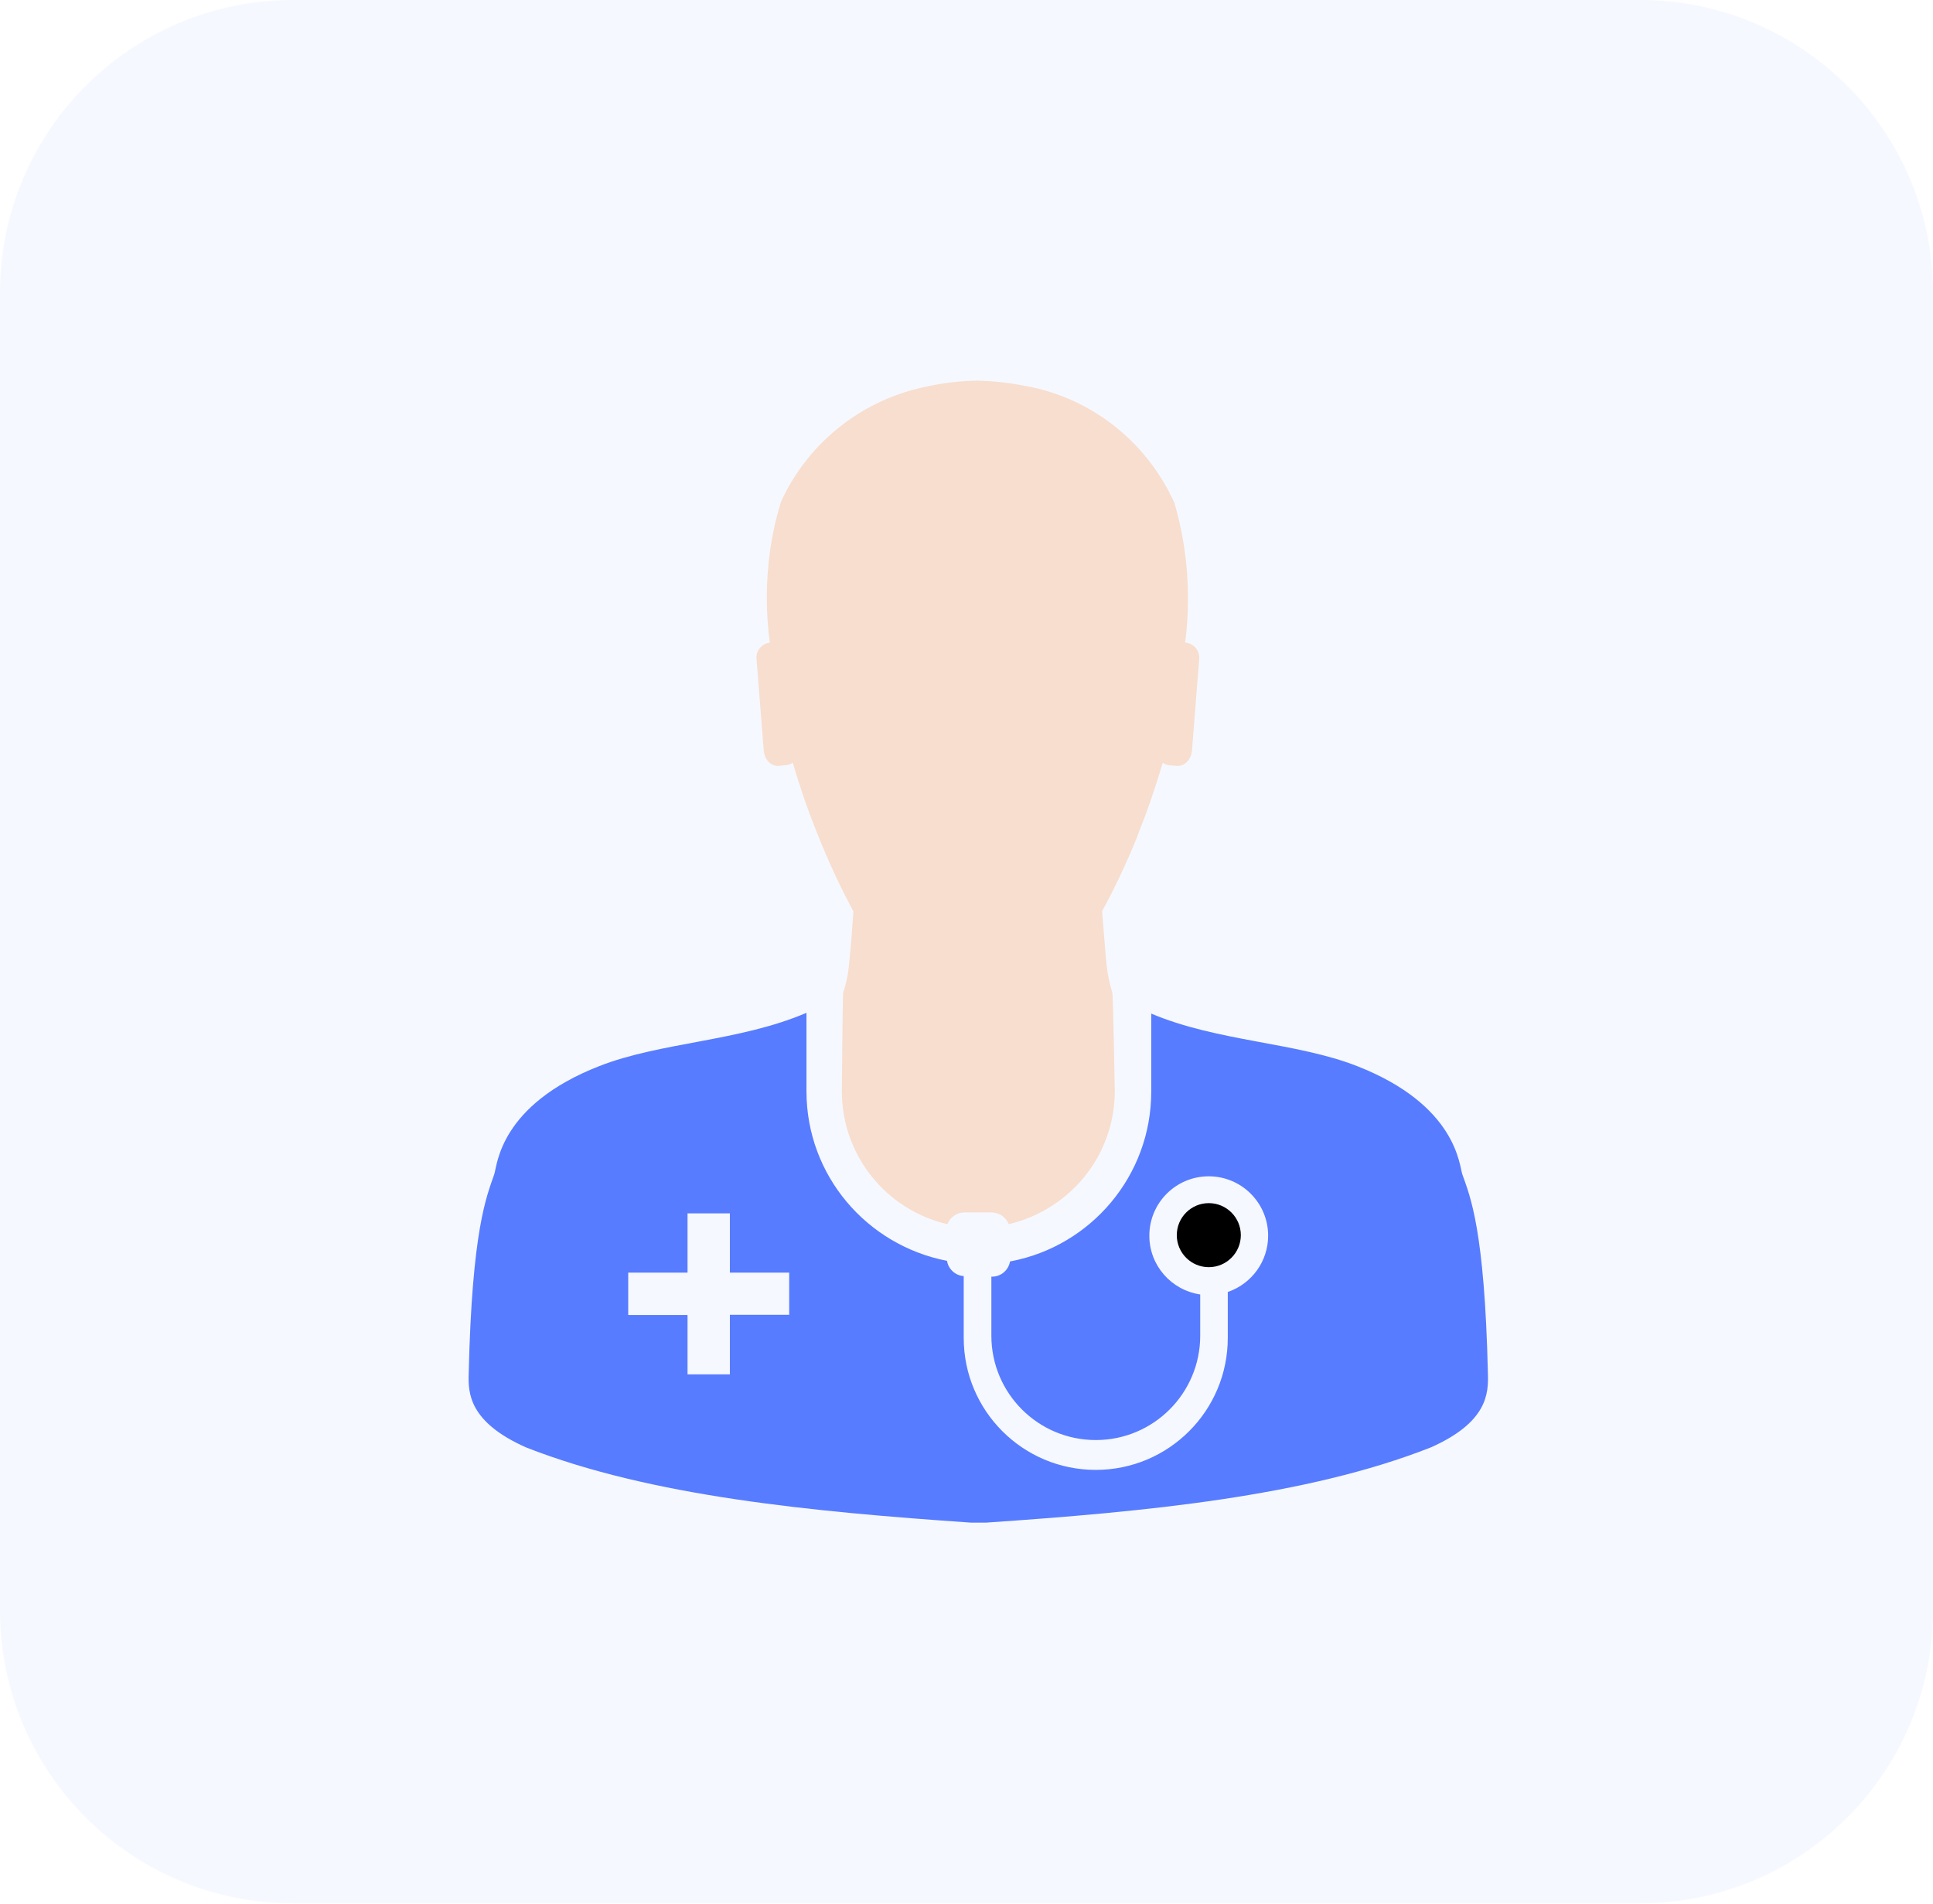
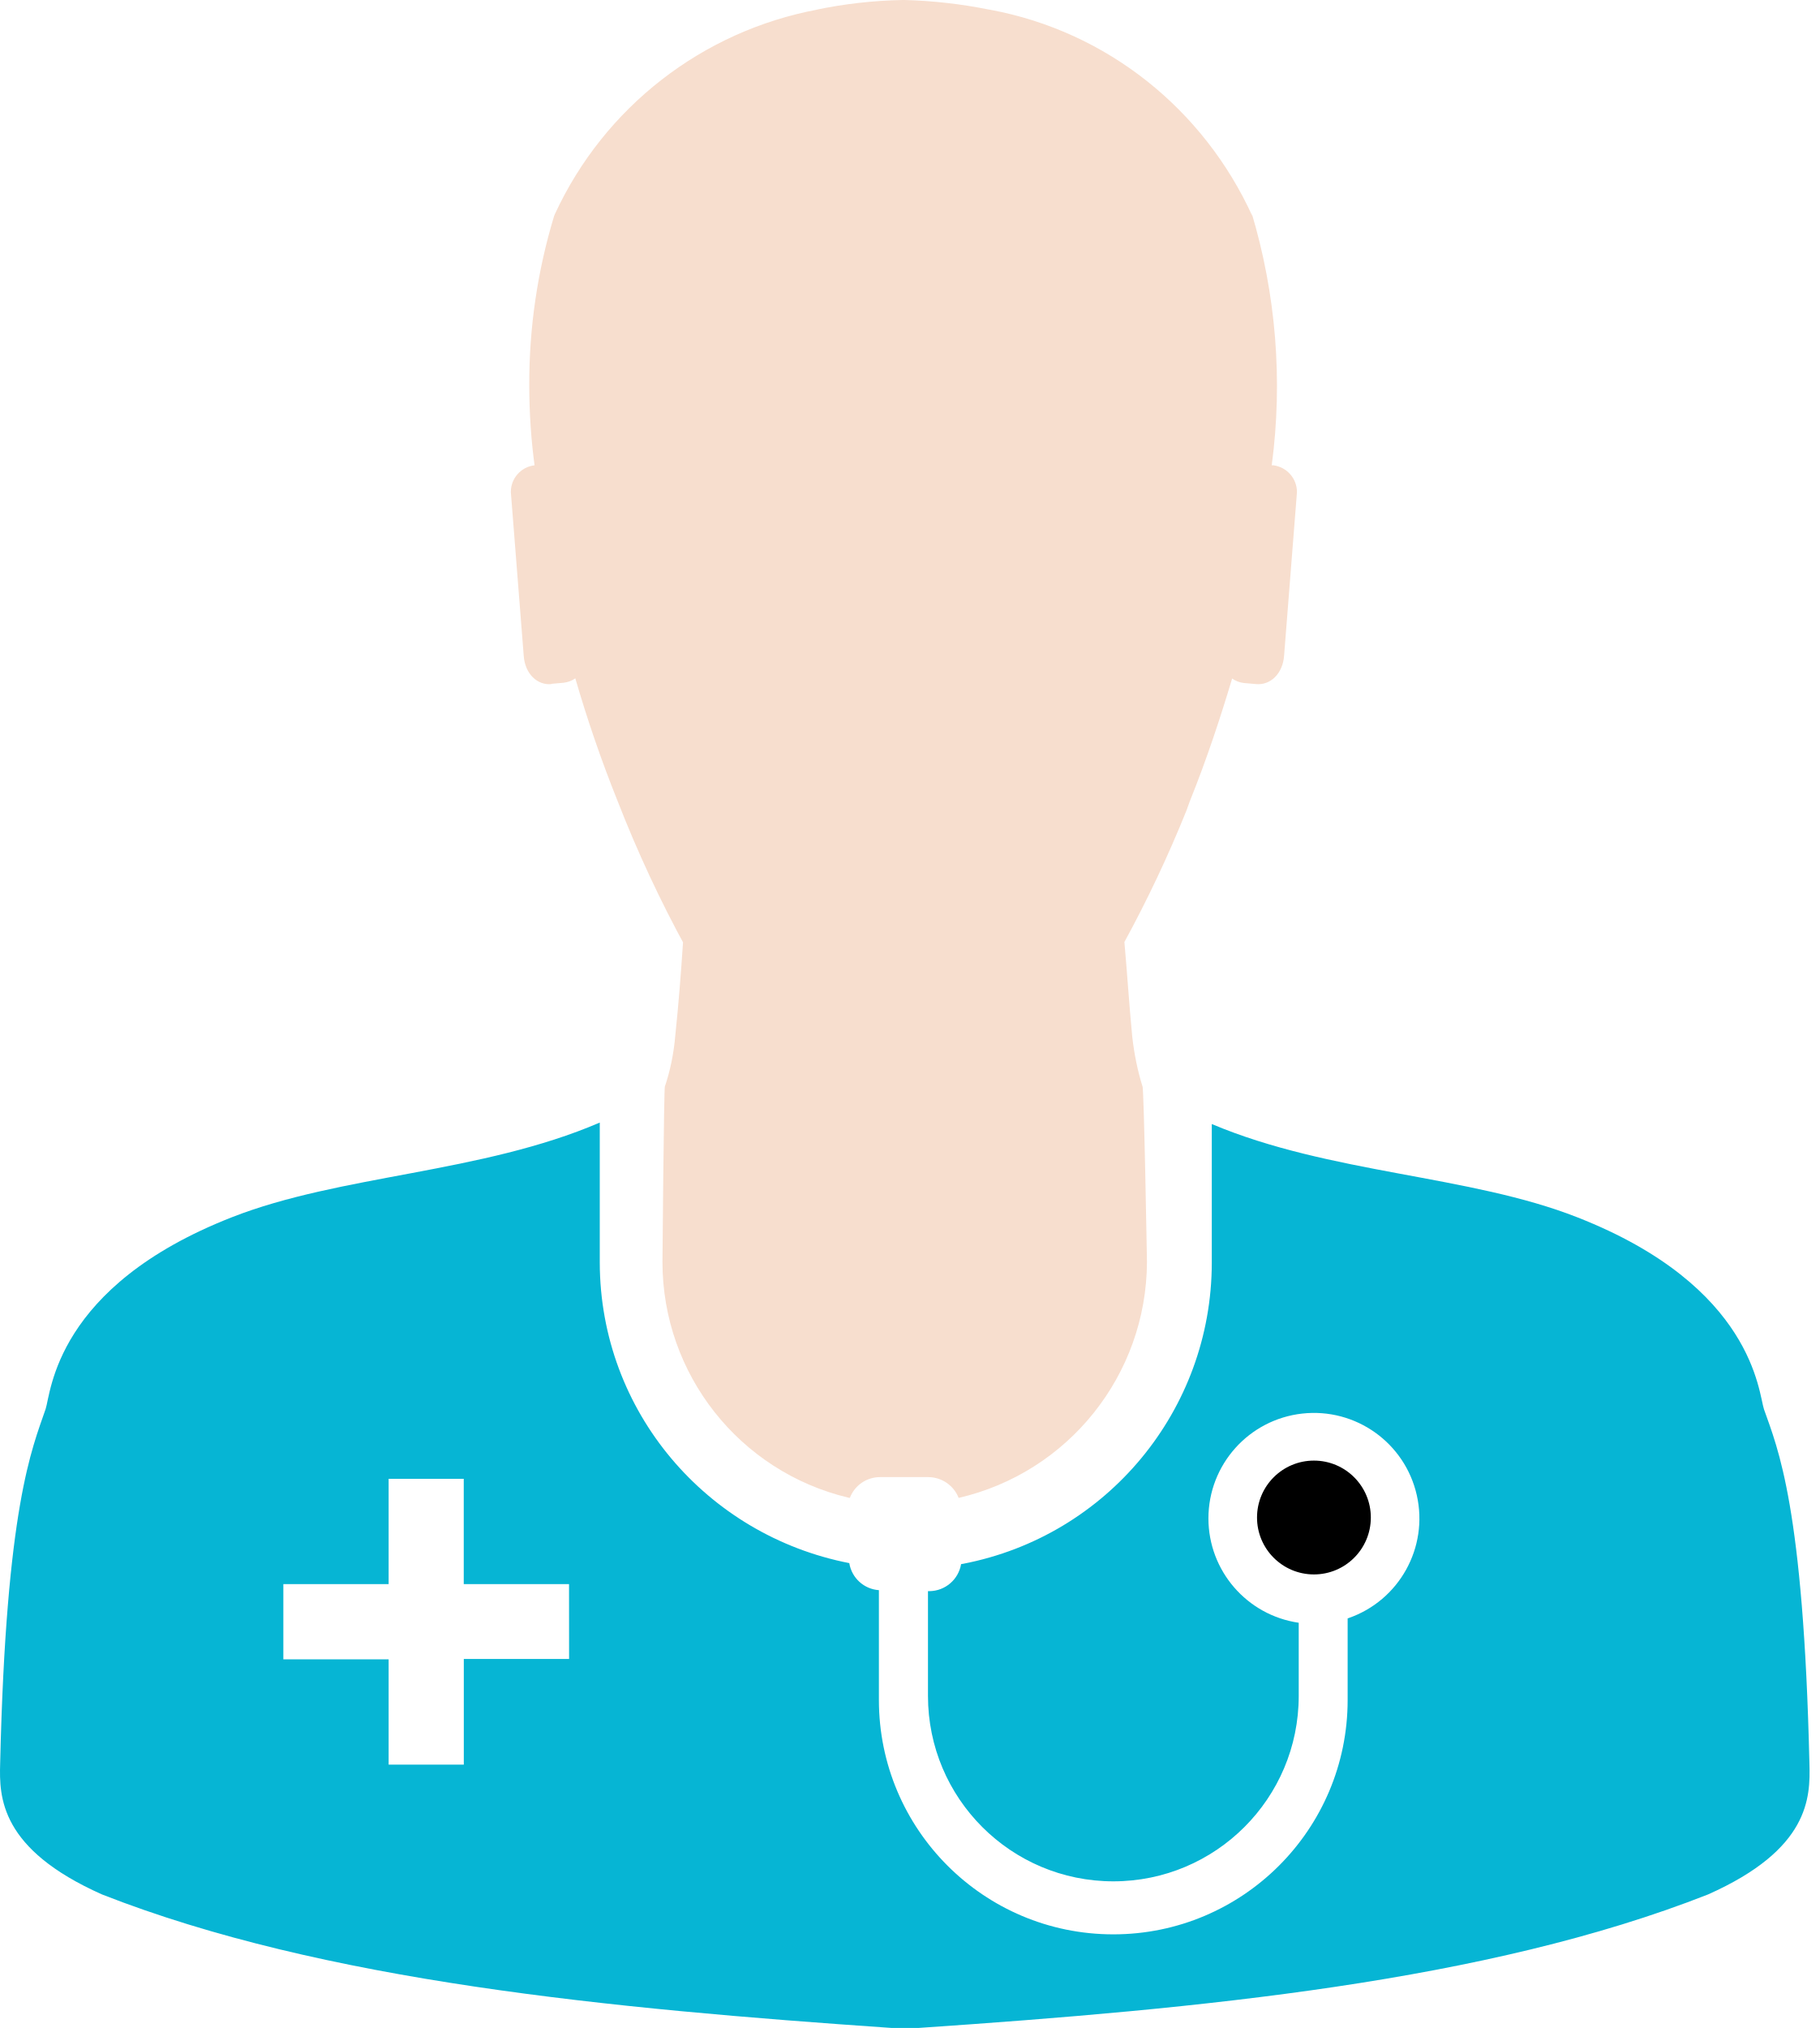
- <svg xmlns="http://www.w3.org/2000/svg" width="66" height="65" viewBox="0 0 66 65" fill="none">
-   <rect width="66" height="65" rx="10" fill="#F6F8FF" />
-   <path d="M26.613 26.15L26.84 26.13C26.927 26.121 27.005 26.09 27.07 26.044L27.068 26.046C27.286 26.797 27.552 27.587 27.885 28.414C28.313 29.496 28.734 30.385 29.205 31.243L29.14 31.113C29.101 31.704 29.054 32.312 28.992 32.9C28.963 33.263 28.891 33.601 28.782 33.919L28.791 33.89C28.771 33.898 28.744 37.27 28.744 37.27C28.745 39.469 30.268 41.31 32.315 41.799L32.348 41.806C32.441 41.57 32.665 41.406 32.928 41.406H33.861C34.122 41.409 34.347 41.572 34.439 41.801L34.441 41.806C36.526 41.315 38.055 39.474 38.063 37.273C38.063 37.273 38.006 33.914 37.977 33.892C37.888 33.607 37.816 33.273 37.779 32.928L37.777 32.904C37.72 32.312 37.683 31.719 37.629 31.116C38.031 30.391 38.452 29.504 38.822 28.589L38.884 28.417C39.217 27.59 39.475 26.802 39.701 26.049C39.765 26.095 39.843 26.125 39.927 26.135H39.929L40.158 26.155C40.434 26.184 40.678 25.956 40.701 25.604L40.948 22.466C40.948 22.464 40.948 22.463 40.948 22.463C40.948 22.198 40.749 21.98 40.494 21.948H40.491H40.463C40.527 21.491 40.562 20.964 40.562 20.43C40.562 19.263 40.39 18.135 40.07 17.074L40.091 17.157C39.154 15.1 37.294 13.606 35.055 13.188L35.013 13.182C34.532 13.083 33.971 13.016 33.399 13H33.385H33.365C32.782 13.011 32.221 13.076 31.678 13.192L31.737 13.182C29.459 13.611 27.603 15.104 26.676 17.113L26.659 17.157C26.356 18.132 26.182 19.253 26.182 20.413C26.182 20.955 26.22 21.488 26.293 22.008L26.286 21.948C26.028 21.977 25.828 22.193 25.828 22.456V22.468L26.075 25.605C26.098 25.966 26.345 26.184 26.611 26.155L26.613 26.15Z" fill="#F7DECE" />
-   <path d="M50.803 46.917C50.69 41.977 50.196 40.859 49.929 40.102C49.824 39.798 49.737 37.744 46.344 36.411C44.264 35.592 41.58 35.576 39.308 34.615V37.287C39.303 40.16 37.246 42.551 34.524 43.072L34.486 43.079C34.436 43.374 34.182 43.596 33.879 43.599H33.849V45.614C33.849 47.583 35.445 49.179 37.415 49.179C39.384 49.179 40.98 47.583 40.98 45.614V44.207C39.992 44.059 39.243 43.217 39.243 42.2C39.243 41.08 40.151 40.172 41.271 40.172C42.391 40.172 43.299 41.08 43.299 42.2C43.299 43.087 42.728 43.841 41.935 44.117L41.921 44.122V45.614V45.69C41.921 48.18 39.903 50.198 37.413 50.198C34.923 50.198 32.905 48.18 32.905 45.69C32.905 45.663 32.905 45.637 32.905 45.609V45.612V43.579C32.616 43.56 32.382 43.342 32.336 43.062V43.059C29.59 42.525 27.542 40.142 27.536 37.281V34.588C25.254 35.568 22.553 35.587 20.462 36.408C17.059 37.739 16.981 39.788 16.877 40.097C16.617 40.857 16.117 41.971 16.003 46.914C15.983 47.564 16.003 48.56 17.963 49.431C22.23 51.105 27.728 51.625 33.147 51.999H33.667C39.098 51.628 44.588 51.11 48.852 49.431C50.803 48.565 50.821 47.574 50.803 46.917ZM26.946 44.902H24.921V46.935H23.475V44.909H21.45V43.462H23.475V41.438H24.921V43.462H26.946V44.902Z" fill="#577CFF" />
-   <path d="M42.367 42.183C42.367 41.579 41.878 41.088 41.273 41.088C40.669 41.088 40.18 41.577 40.18 42.182C40.18 42.786 40.669 43.275 41.273 43.275C41.876 43.275 42.365 42.786 42.367 42.183Z" fill="black" />
+ <svg xmlns="http://www.w3.org/2000/svg" width="35" height="39" viewBox="0 0 35 39" fill="none">
+   <path d="m10.611 13.15.228-.02a.5.5 0 0 0 .229-.086l-.002.002c.218.75.484 1.54.817 2.368a24 24 0 0 0 1.32 2.829l-.065-.13c-.039.591-.086 1.2-.148 1.787-.03.363-.1.7-.21 1.02l.009-.03c-.02.008-.047 3.38-.047 3.38a4.66 4.66 0 0 0 3.571 4.53l.033.006a.62.62 0 0 1 .58-.4h.933a.63.63 0 0 1 .578.395l.002.005a4.676 4.676 0 0 0 3.622-4.533s-.057-3.359-.086-3.381c-.09-.285-.16-.62-.198-.964l-.002-.024c-.057-.592-.094-1.185-.148-1.788a24 24 0 0 0 1.193-2.527l.062-.172c.333-.827.591-1.615.817-2.368a.5.5 0 0 0 .226.086h.002l.229.02c.276.029.52-.198.543-.551l.247-3.138v-.003a.52.52 0 0 0-.454-.515h-.031a11.6 11.6 0 0 0-.393-4.874l.021.083C23.152 2.1 21.293.607 19.053.189l-.042-.007A9.5 9.5 0 0 0 17.397 0h-.034a9 9 0 0 0-1.687.192l.059-.01a6.98 6.98 0 0 0-5.06 3.931l-.018.044a11.1 11.1 0 0 0-.477 3.256q.001.814.11 1.595l-.006-.06a.514.514 0 0 0-.458.508v.012l.247 3.137c.023.361.27.579.536.55z" fill="#f7dece" />
+   <path d="M34.803 33.918c-.113-4.94-.607-6.059-.874-6.816-.105-.304-.192-2.358-3.585-3.69-2.08-.82-4.764-.836-7.036-1.796v2.672a5.9 5.9 0 0 1-4.784 5.785l-.038.006a.624.624 0 0 1-.608.52h-.029v2.015a3.565 3.565 0 1 0 7.131 0v-1.407a2.03 2.03 0 0 1-1.737-2.007 2.029 2.029 0 1 1 2.693 1.918l-.015.005v1.568a4.508 4.508 0 0 1-9.016 0v-.082.004-2.033a.62.62 0 0 1-.569-.517v-.003c-2.746-.535-4.794-2.917-4.8-5.779v-2.693c-2.282.98-4.982 1-7.074 1.82-3.403 1.331-3.48 3.38-3.585 3.69-.26.76-.76 1.873-.874 6.816-.02.65 0 1.647 1.96 2.518 4.267 1.673 9.765 2.193 15.184 2.567h.52c5.431-.37 10.92-.889 15.185-2.567 1.951-.867 1.97-1.858 1.951-2.514m-23.857-2.015H8.921v2.032H7.475V31.91H5.45v-1.446h2.025v-2.025H8.92v2.025h2.025z" fill="#06b5d4" />
+   <path d="M26.367 29.184a1.094 1.094 0 1 0-2.189-.002 1.094 1.094 0 0 0 2.189.002" fill="#000" />
</svg>
